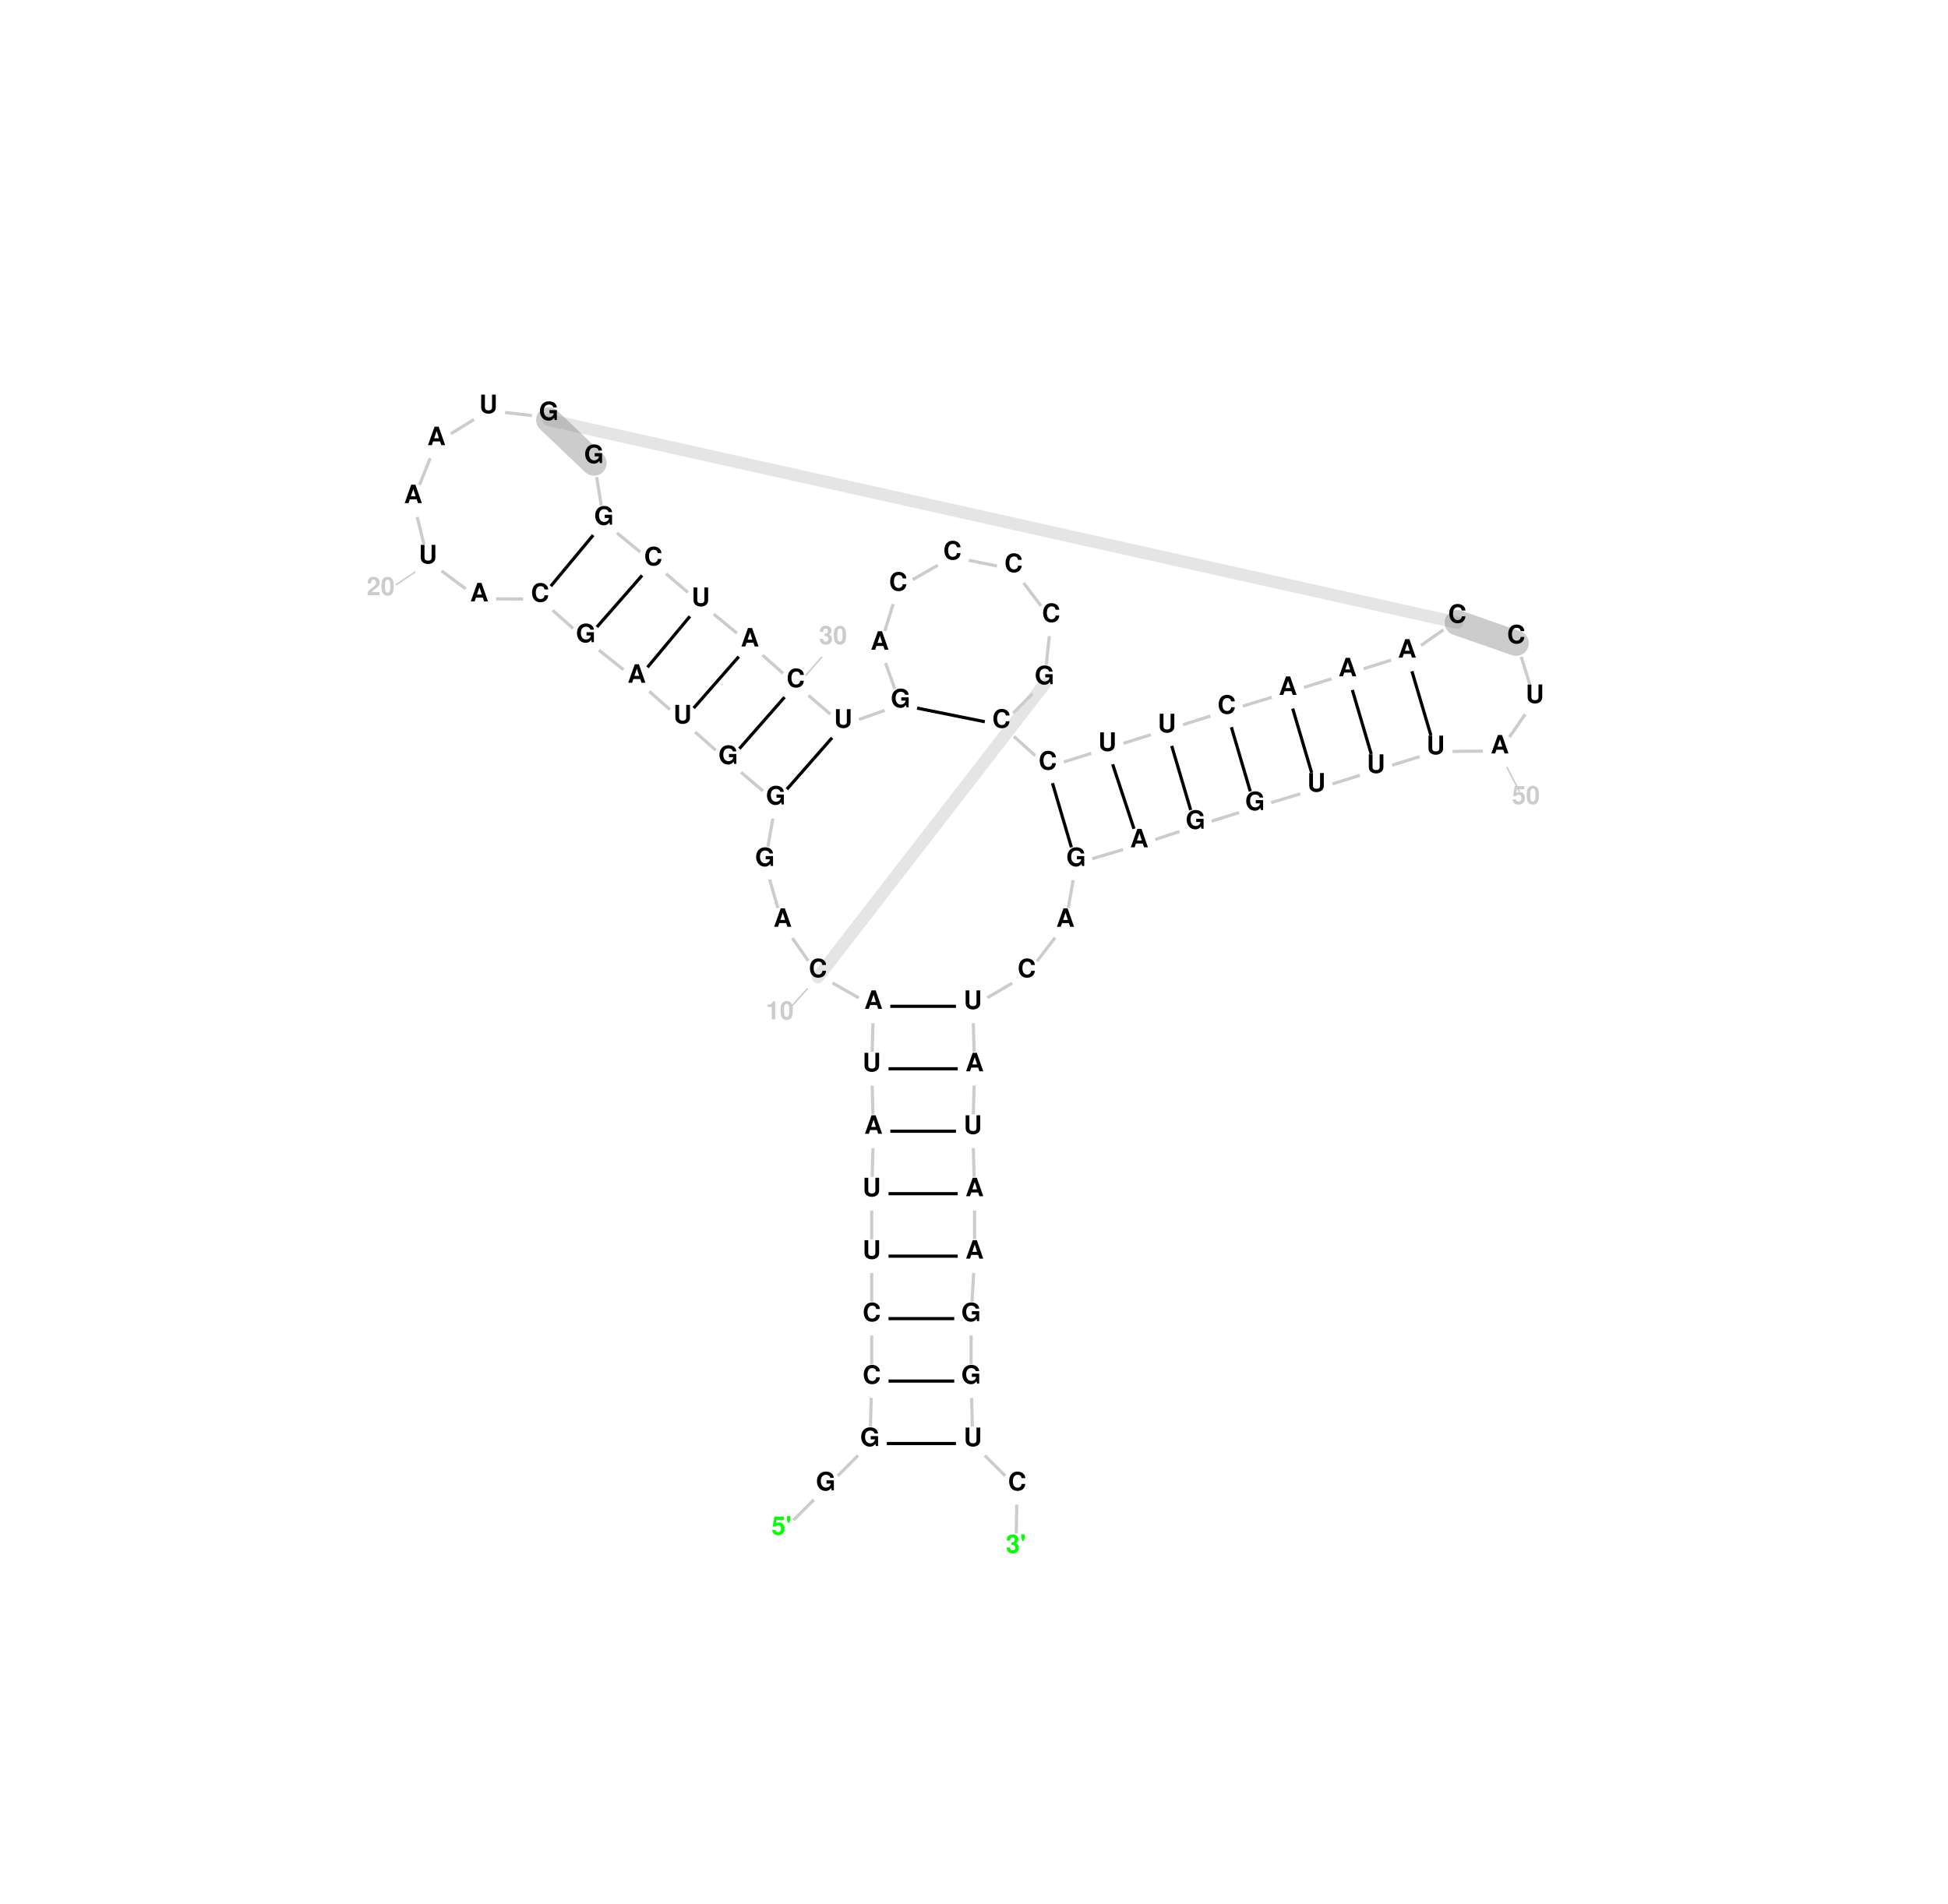
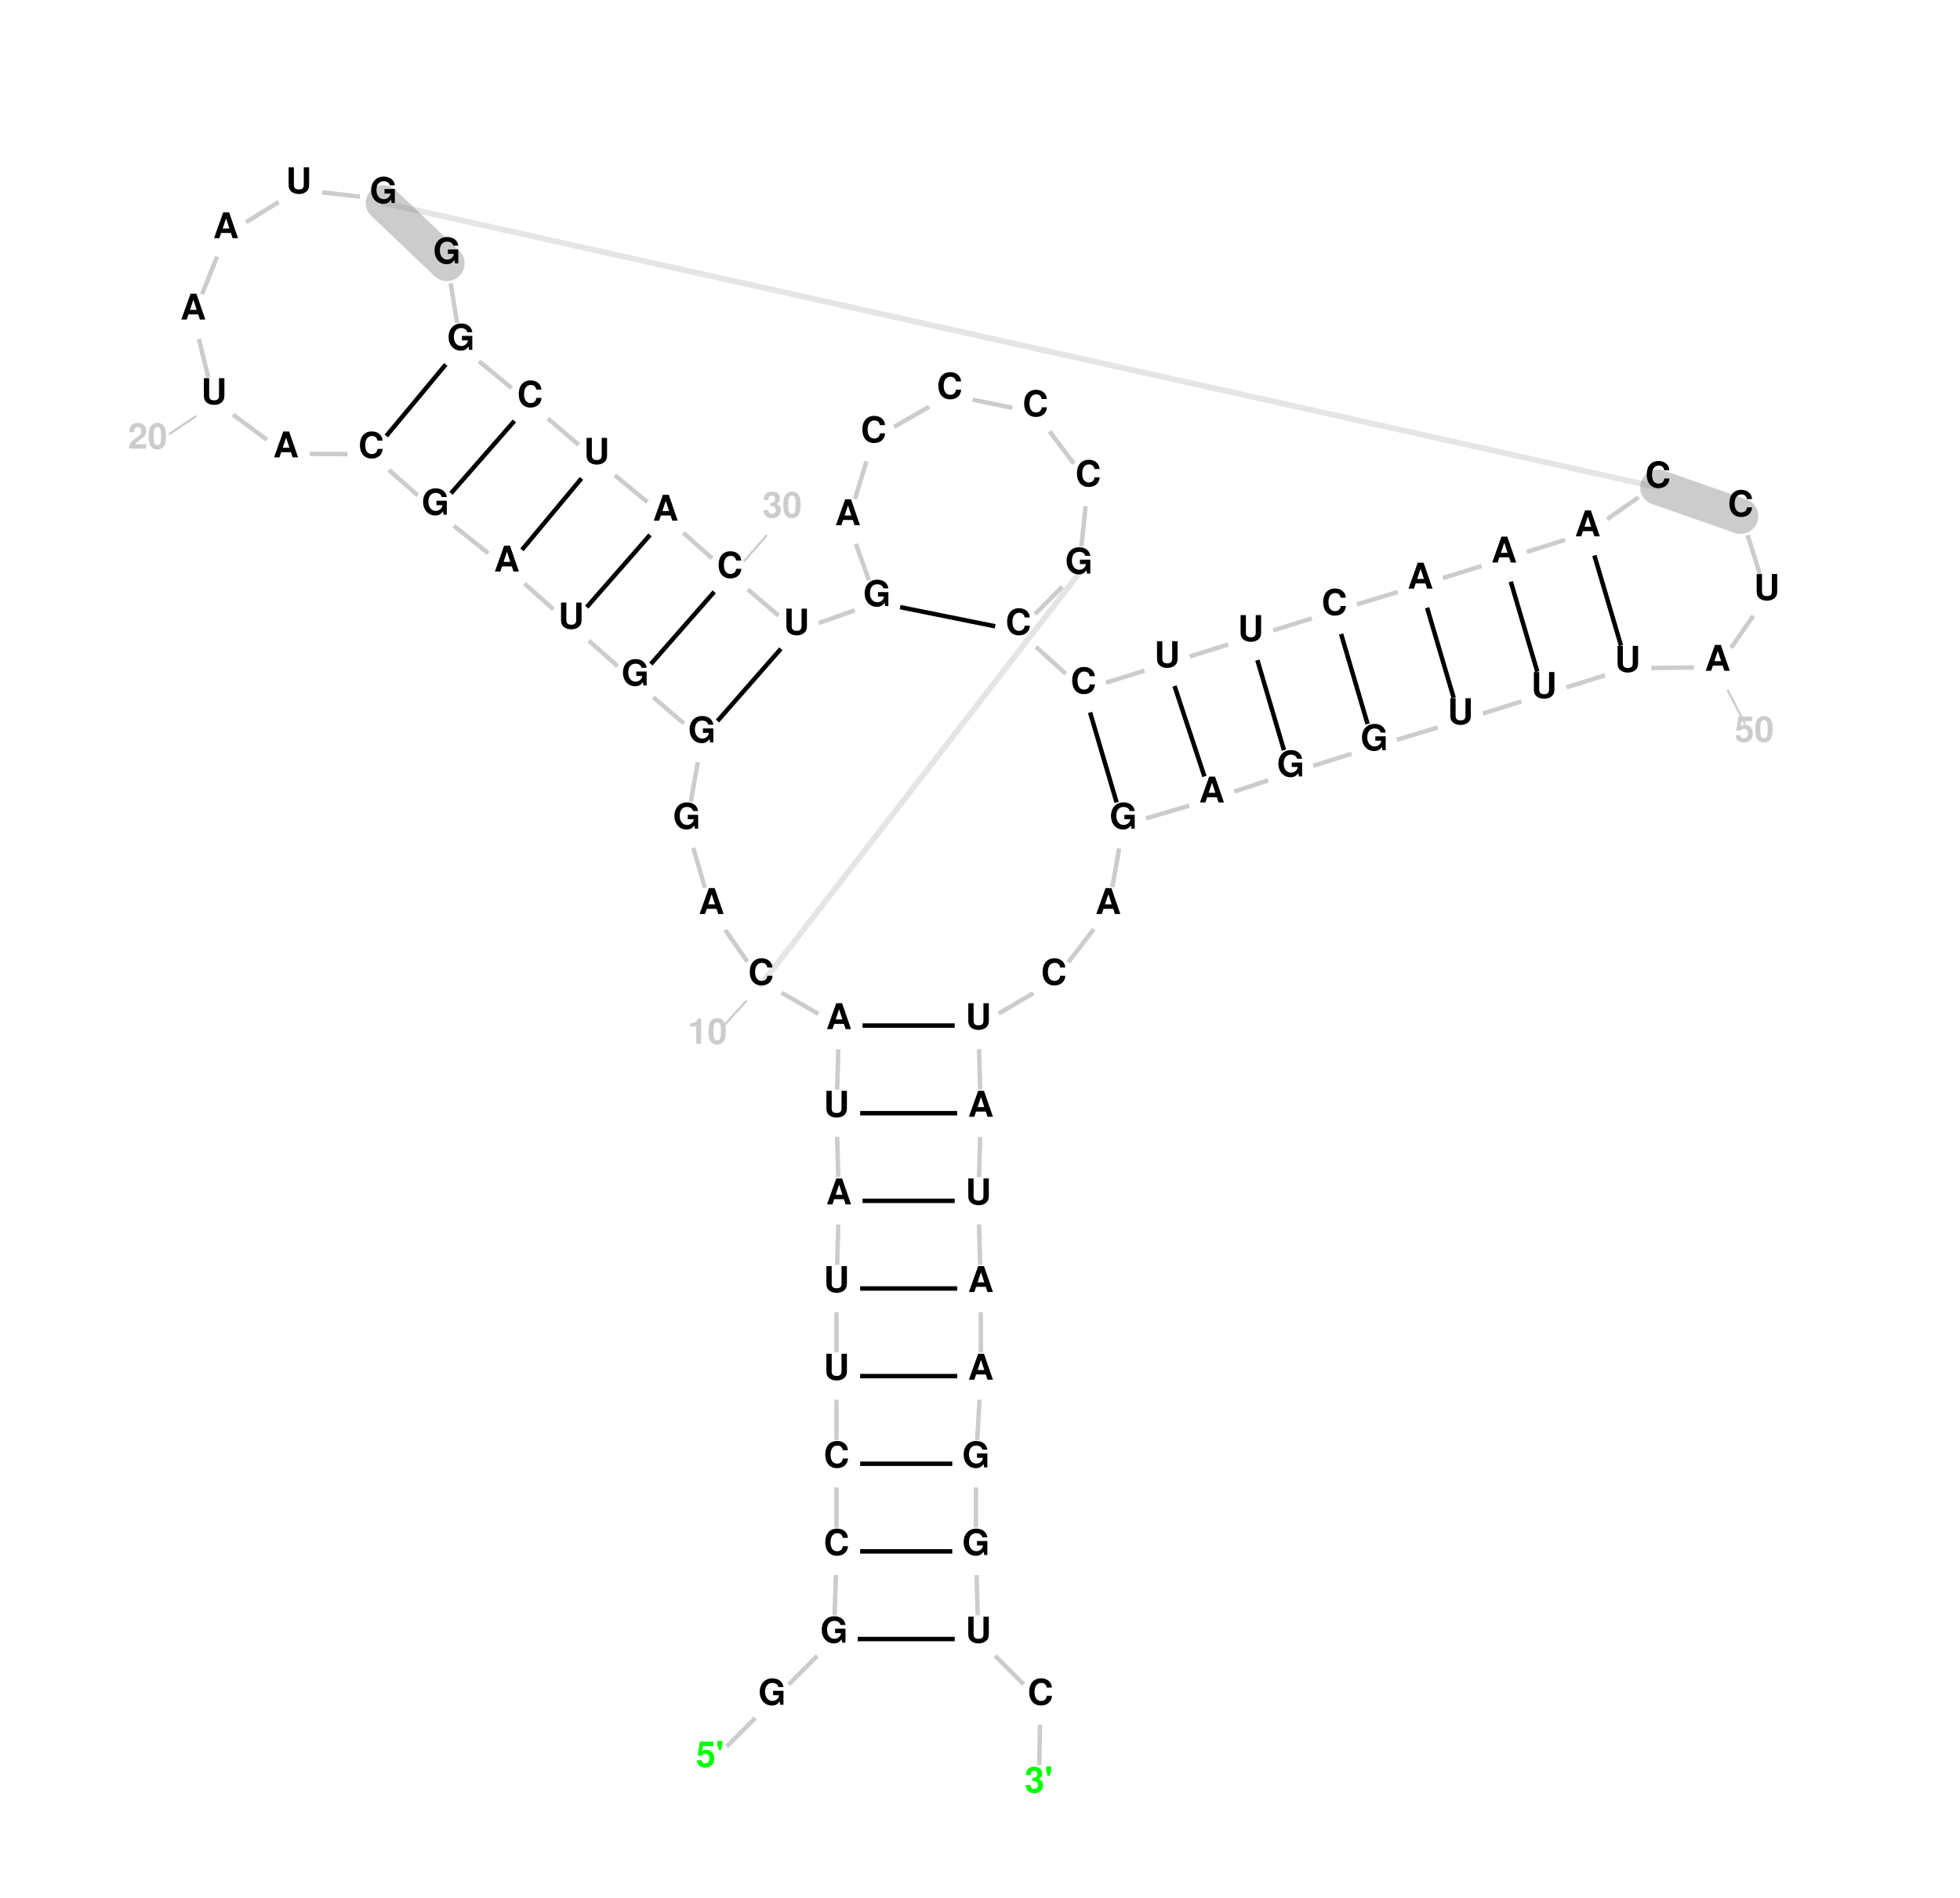
- <svg xmlns="http://www.w3.org/2000/svg" width="235.74" height="230.389">
+ <svg xmlns="http://www.w3.org/2000/svg" width="507.22" height="491.167">
  <g>
    <style type="text/css">


circle.red {stroke: rgb(255, 0, 255); fill: none; }
circle.green {stroke: rgb(0, 255, 0); fill: none; }
circle.blue {stroke: rgb(0, 0, 255); fill: none; }
circle.black {stroke: rgb(0, 0, 0); fill: none; }
circle.gray {stroke: rgb(204, 204, 204); fill: none; }
circle.brown {stroke: rgb(211.65, 104.55, 30.6); fill: none; }
- line.red {stroke: rgb(255, 0, 255); stroke-width: 0.383; }
- line.green {stroke: rgb(0, 255, 0); stroke-width: 0.383; }
- line.blue {stroke: rgb(0, 0, 255); stroke-width: 0.383; }
- line.black {stroke: rgb(0, 0, 0); stroke-width: 0.383; }
- line.gray {stroke: rgb(204, 204, 204); stroke-width: 0.383; }
- line.brown {stroke: rgb(211.65, 104.55, 30.6); stroke-width: 0.383; }
+ line.red {stroke: rgb(255, 0, 255); stroke-width: 1.148; }
+ line.green {stroke: rgb(0, 255, 0); stroke-width: 1.148; }
+ line.blue {stroke: rgb(0, 0, 255); stroke-width: 1.148; }
+ line.black {stroke: rgb(0, 0, 0); stroke-width: 1.148; }
+ line.gray {stroke: rgb(204, 204, 204); stroke-width: 1.148; }
+ line.brown {stroke: rgb(211.65, 104.55, 30.6); stroke-width: 1.148; }
line {stroke: rgb(0, 0, 0); }
- text.red {fill: rgb(255, 0, 255); font-size: 3.062px; font-weight: bold; font-family: Helvetica; }
- text.green {fill: rgb(0, 255, 0); font-size: 3.062px; font-weight: bold; font-family: Helvetica; }
- text.blue {fill: rgb(0, 0, 255); font-size: 3.062px; font-weight: bold; font-family: Helvetica; }
- text.black {fill: rgb(0, 0, 0); font-size: 3.062px; font-weight: bold; font-family: Helvetica; }
- text.gray {fill: rgb(204, 204, 204); font-size: 3.062px; font-weight: bold; font-family: Helvetica; }
- text.brown {fill: rgb(211.65, 104.55, 30.6); font-size: 3.062px; font-weight: bold; font-family: Helvetica; }
- text {fill: rgb(0, 0, 0); font-size: 3.062px; font-weight: bold; font-family: Helvetica; text-anchor: middle; alignment-baseline: middle; }
+ text.red {fill: rgb(255, 0, 255); font-size: 9.186px; font-weight: bold; font-family: Helvetica; }
+ text.green {fill: rgb(0, 255, 0); font-size: 9.186px; font-weight: bold; font-family: Helvetica; }
+ text.blue {fill: rgb(0, 0, 255); font-size: 9.186px; font-weight: bold; font-family: Helvetica; }
+ text.black {fill: rgb(0, 0, 0); font-size: 9.186px; font-weight: bold; font-family: Helvetica; }
+ text.gray {fill: rgb(204, 204, 204); font-size: 9.186px; font-weight: bold; font-family: Helvetica; }
+ text.brown {fill: rgb(211.65, 104.55, 30.6); font-size: 9.186px; font-weight: bold; font-family: Helvetica; }
+ text {fill: rgb(0, 0, 0); font-size: 9.186px; font-weight: bold; font-family: Helvetica; text-anchor: middle; alignment-baseline: middle; }

.pseudoknot_connection{stroke-linecap: round; stroke-opacity: 0.2; stroke-width: 1.5; }
- .pseudoknot_segment1{stroke-linecap: round; stroke-opacity: 0.4; stroke-width: 3.062; }
- .pseudoknot_segment2{stroke-linecap: round; stroke-opacity: 0.4; stroke-width: 3.062; }
- line.numbering-line{stroke: rgb(204, 204, 204); stroke-width: 0.191; }
+ .pseudoknot_segment1{stroke-linecap: round; stroke-opacity: 0.4; stroke-width: 9.186; }
+ .pseudoknot_segment2{stroke-linecap: round; stroke-opacity: 0.4; stroke-width: 9.186; }
+ line.numbering-line{stroke: rgb(204, 204, 204); stroke-width: 0.574; }
line.predicted{stroke: rgb(0, 0, 0); stroke-dasharray: 2; }
polyline{fill: none; stroke-linejoin: round; }
template{visibility: hidden; }
text.numbering-label{fill: rgb(204, 204, 204); }

</style>
  </g>
  <g>
-     <circle cx="98.98" cy="118.27" r="0" fill="gray" class="pseudoknot_segment1" />
-   </g>
-   <g>
-     <circle cx="126.4" cy="82.81" r="0" fill="gray" class="pseudoknot_segment2" />
-   </g>
-   <g>
-     <polyline points="98.98 118.27, 126.4 82.81" class="gray pseudoknot_connection" stroke="gray" title="Pseudoknot 10:10--38:38(C--G)" id="pn-10-10-38-38" />
-   </g>
-   <g>
-     <polyline points="66.41 50.84, 71.88 56.05" class="gray pseudoknot_segment1" stroke="gray" title="Pseudoknot 24:25--47:48(GG--CC)" id="pn-24-25-47-48" />
-   </g>
-   <g>
-     <polyline points="176.35 75.37, 183.48 77.86" class="gray pseudoknot_segment2" stroke="gray" title="Pseudoknot 24:25--47:48(GG--CC)" id="pn-24-25-47-48" />
-   </g>
-   <g>
-     <polyline points="66.41 50.84, 176.35 75.37" class="gray pseudoknot_connection" stroke="gray" title="Pseudoknot 24:25--47:48(GG--CC)" id="pn-24-25-47-48" />
-   </g>
-   <g>
-     <text x="94.582" y="185.748" class="green">5'</text>
-   </g>
-   <g>
-     <text x="99.931" y="180.389" class="black">G</text>
-   </g>
-   <g>
-     <text x="105.28" y="175.03" class="black">G</text>
-   </g>
-   <g>
-     <line x1="107.321" y1="174.724" x2="115.689" y2="174.724" class="black" />
-   </g>
-   <g>
-     <text x="105.49" y="167.47" class="black">C</text>
-   </g>
-   <g>
-     <line x1="107.531" y1="167.164" x2="115.479" y2="167.164" class="black" />
-   </g>
-   <g>
-     <text x="105.49" y="159.91" class="black">C</text>
-   </g>
-   <g>
-     <line x1="107.531" y1="159.604" x2="115.479" y2="159.604" class="black" />
-   </g>
-   <g>
-     <text x="105.49" y="152.35" class="black">U</text>
-   </g>
-   <g>
-     <line x1="107.531" y1="152.044" x2="115.899" y2="152.044" class="black" />
-   </g>
-   <g>
-     <text x="105.49" y="144.79" class="black">U</text>
-   </g>
-   <g>
-     <line x1="107.531" y1="144.484" x2="115.899" y2="144.484" class="black" />
-   </g>
-   <g>
-     <text x="105.7" y="137.23" class="black">A</text>
-   </g>
-   <g>
-     <line x1="107.741" y1="136.924" x2="115.689" y2="136.924" class="black" />
-   </g>
-   <g>
-     <text x="105.49" y="129.67" class="black">U</text>
-   </g>
-   <g>
-     <line x1="107.531" y1="129.364" x2="115.899" y2="129.364" class="black" />
-   </g>
-   <g>
-     <text x="105.7" y="122.11" class="black">A</text>
-   </g>
-   <g>
-     <line x1="107.741" y1="121.804" x2="115.689" y2="121.804" class="black" />
-   </g>
-   <g>
-     <text x="98.98" y="118.27" class="black">C</text>
-   </g>
-   <g>
-     <text x="94.361" y="123.382" class="numbering-label sequential">10</text>
-   </g>
-   <g>
-     <line x1="97.748" y1="119.633" x2="95.745" y2="121.851" class="numbering-line sequential" />
-   </g>
-   <g>
-     <text x="94.71" y="112.18" class="black">A</text>
-   </g>
-   <g>
-     <text x="92.57" y="104.82" class="black">G</text>
-   </g>
-   <g>
-     <text x="93.88" y="97.37" class="black">G</text>
-   </g>
-   <g>
-     <line x1="95.226" y1="95.529" x2="100.694" y2="89.298" class="black" />
-   </g>
-   <g>
-     <text x="88.13" y="92.46" class="black">G</text>
-   </g>
-   <g>
-     <line x1="89.476" y1="90.62" x2="94.944" y2="84.388" class="black" />
-   </g>
-   <g>
-     <text x="82.6" y="87.55" class="black">U</text>
-   </g>
-   <g>
-     <line x1="83.945" y1="85.709" x2="89.405" y2="79.479" class="black" />
-   </g>
-   <g>
-     <text x="77.05" y="82.64" class="black">A</text>
-   </g>
-   <g>
-     <line x1="78.357" y1="80.766" x2="83.493" y2="74.602" class="black" />
-   </g>
-   <g>
-     <text x="70.89" y="77.73" class="black">G</text>
-   </g>
-   <g>
-     <line x1="72.236" y1="75.889" x2="77.704" y2="69.649" class="black" />
-   </g>
-   <g>
-     <text x="65.35" y="72.82" class="black">C</text>
-   </g>
-   <g>
-     <line x1="66.655" y1="70.944" x2="71.785" y2="64.773" class="black" />
-   </g>
-   <g>
-     <text x="58" y="72.79" class="black">A</text>
-   </g>
-   <g>
-     <text x="51.79" y="68.19" class="black">U</text>
-   </g>
-   <g>
-     <text x="46.074" y="72.036" class="numbering-label sequential">20</text>
-   </g>
-   <g>
-     <line x1="50.266" y1="69.216" x2="47.911" y2="70.8" class="numbering-line sequential" />
-   </g>
-   <g>
-     <text x="50" y="60.9" class="black">A</text>
-   </g>
-   <g>
-     <text x="52.82" y="53.88" class="black">A</text>
-   </g>
-   <g>
-     <text x="59.1" y="50" class="black">U</text>
-   </g>
-   <g>
-     <text x="66.41" y="50.84" class="black">G</text>
-   </g>
-   <g>
-     <text x="71.88" y="56.05" class="black">G</text>
-   </g>
-   <g>
-     <text x="73.09" y="63.51" class="black">G</text>
-   </g>
-   <g>
-     <text x="79.05" y="68.42" class="black">C</text>
-   </g>
-   <g>
-     <text x="84.8" y="73.34" class="black">U</text>
-   </g>
-   <g>
-     <text x="90.75" y="78.25" class="black">A</text>
-   </g>
-   <g>
-     <text x="96.29" y="83.16" class="black">C</text>
-   </g>
-   <g>
-     <text x="100.811" y="77.962" class="numbering-label sequential">30</text>
-   </g>
-   <g>
-     <line x1="97.496" y1="81.774" x2="99.48" y2="79.493" class="numbering-line sequential" />
-   </g>
-   <g>
-     <text x="102.04" y="88.07" class="black">U</text>
-   </g>
-   <g>
-     <text x="108.98" y="85.61" class="black">G</text>
-   </g>
-   <g>
-     <line x1="110.981" y1="85.707" x2="119.179" y2="87.36" class="black" />
-   </g>
-   <g>
-     <text x="106.47" y="78.64" class="black">A</text>
-   </g>
-   <g>
-     <text x="108.69" y="71.48" class="black">C</text>
-   </g>
-   <g>
-     <text x="115.25" y="67.71" class="black">C</text>
-   </g>
-   <g>
-     <text x="122.65" y="69.23" class="black">C</text>
-   </g>
-   <g>
-     <text x="127.2" y="75.27" class="black">C</text>
-   </g>
-   <g>
-     <text x="126.4" y="82.81" class="black">G</text>
-   </g>
-   <g>
-     <text x="121.18" y="88.07" class="black">C</text>
-   </g>
-   <g>
-     <text x="126.79" y="93.14" class="black">C</text>
-   </g>
-   <g>
-     <line x1="127.367" y1="94.792" x2="129.653" y2="102.556" class="black" />
-   </g>
-   <g>
-     <text x="134.01" y="90.88" class="black">U</text>
-   </g>
-   <g>
-     <line x1="134.651" y1="92.512" x2="137.229" y2="100.316" class="black" />
-   </g>
-   <g>
-     <text x="141.22" y="88.63" class="black">U</text>
-   </g>
-   <g>
-     <line x1="141.798" y1="90.281" x2="144.092" y2="98.046" class="black" />
-   </g>
-   <g>
-     <text x="148.44" y="86.37" class="black">C</text>
-   </g>
-   <g>
-     <line x1="149.017" y1="88.022" x2="151.303" y2="95.786" class="black" />
-   </g>
-   <g>
-     <text x="155.86" y="84.11" class="black">A</text>
-   </g>
-   <g>
-     <line x1="156.438" y1="85.762" x2="158.732" y2="93.536" class="black" />
-   </g>
-   <g>
-     <text x="163.08" y="81.86" class="black">A</text>
-   </g>
-   <g>
-     <line x1="163.657" y1="83.512" x2="165.943" y2="91.276" class="black" />
-   </g>
-   <g>
-     <text x="170.29" y="79.6" class="black">A</text>
-   </g>
-   <g>
-     <line x1="170.868" y1="81.251" x2="173.162" y2="89.016" class="black" />
-   </g>
-   <g>
-     <text x="176.35" y="75.37" class="black">C</text>
-   </g>
-   <g>
-     <text x="183.48" y="77.86" class="black">C</text>
-   </g>
-   <g>
-     <text x="185.74" y="85.08" class="black">U</text>
-   </g>
-   <g>
-     <text x="181.5" y="91.2" class="black">A</text>
-   </g>
-   <g>
-     <text x="184.662" y="97.321" class="numbering-label sequential">50</text>
-   </g>
-   <g>
-     <line x1="182.343" y1="92.832" x2="183.871" y2="95.79" class="numbering-line sequential" />
-   </g>
-   <g>
-     <text x="173.74" y="91.28" class="black">U</text>
-   </g>
-   <g>
-     <text x="166.52" y="93.54" class="black">U</text>
-   </g>
-   <g>
-     <text x="159.31" y="95.8" class="black">U</text>
-   </g>
-   <g>
-     <text x="151.88" y="98.05" class="black">G</text>
-   </g>
-   <g>
-     <text x="144.67" y="100.31" class="black">G</text>
-   </g>
-   <g>
-     <text x="137.87" y="102.56" class="black">A</text>
-   </g>
-   <g>
-     <text x="130.23" y="104.82" class="black">G</text>
-   </g>
-   <g>
-     <text x="128.93" y="112.18" class="black">A</text>
-   </g>
-   <g>
-     <text x="124.24" y="118.27" class="black">C</text>
-   </g>
-   <g>
-     <text x="117.73" y="122.11" class="black">U</text>
-   </g>
-   <g>
-     <text x="117.94" y="129.67" class="black">A</text>
-   </g>
-   <g>
-     <text x="117.73" y="137.23" class="black">U</text>
-   </g>
-   <g>
-     <text x="117.94" y="144.79" class="black">A</text>
-   </g>
-   <g>
-     <text x="117.94" y="152.35" class="black">A</text>
-   </g>
-   <g>
-     <text x="117.52" y="159.91" class="black">G</text>
-   </g>
-   <g>
-     <text x="117.52" y="167.47" class="black">G</text>
-   </g>
-   <g>
-     <text x="117.73" y="175.03" class="black">U</text>
-   </g>
-   <g>
-     <text x="123.084" y="180.384" class="black">C</text>
-   </g>
-   <g>
-     <text x="122.943" y="187.954" class="green">3'</text>
-   </g>
-   <g>
-     <line x1="96.024" y1="183.997" x2="98.489" y2="181.528" class="gray" />
-   </g>
-   <g>
-     <line x1="101.373" y1="178.638" x2="103.838" y2="176.169" class="gray" />
-   </g>
-   <g>
-     <line x1="105.337" y1="172.683" x2="105.433" y2="169.204" class="gray" />
-   </g>
-   <g>
-     <line x1="105.49" y1="165.123" x2="105.49" y2="161.645" class="gray" />
-   </g>
-   <g>
-     <line x1="105.49" y1="157.563" x2="105.49" y2="154.085" class="gray" />
-   </g>
-   <g>
-     <line x1="105.49" y1="150.003" x2="105.49" y2="146.525" class="gray" />
-   </g>
-   <g>
-     <line x1="105.547" y1="142.443" x2="105.643" y2="138.964" class="gray" />
-   </g>
-   <g>
-     <line x1="105.643" y1="134.883" x2="105.547" y2="131.404" class="gray" />
-   </g>
-   <g>
-     <line x1="105.547" y1="127.323" x2="105.643" y2="123.844" class="gray" />
-   </g>
-   <g>
-     <line x1="103.928" y1="120.791" x2="100.752" y2="118.977" class="gray" />
-   </g>
-   <g>
-     <line x1="97.808" y1="116.292" x2="95.882" y2="113.545" class="gray" />
-   </g>
-   <g>
-     <line x1="94.14" y1="109.914" x2="93.14" y2="106.474" class="gray" />
-   </g>
-   <g>
-     <line x1="92.924" y1="102.503" x2="93.526" y2="99.074" class="gray" />
-   </g>
-   <g>
-     <line x1="92.328" y1="95.738" x2="89.682" y2="93.479" class="gray" />
-   </g>
-   <g>
-     <line x1="86.604" y1="90.799" x2="84.126" y2="88.599" class="gray" />
-   </g>
-   <g>
-     <line x1="81.071" y1="85.891" x2="78.579" y2="83.686" class="gray" />
-   </g>
-   <g>
-     <line x1="75.454" y1="81.061" x2="72.486" y2="78.696" class="gray" />
-   </g>
-   <g>
-     <line x1="69.362" y1="76.07" x2="66.878" y2="73.868" class="gray" />
-   </g>
-   <g>
-     <line x1="63.309" y1="72.505" x2="60.041" y2="72.492" class="gray" />
-   </g>
-   <g>
-     <line x1="56.36" y1="71.269" x2="53.43" y2="69.099" class="gray" />
-   </g>
-   <g>
-     <line x1="51.303" y1="65.901" x2="50.487" y2="62.576" class="gray" />
-   </g>
-   <g>
-     <line x1="50.761" y1="58.7" x2="52.059" y2="55.468" class="gray" />
-   </g>
-   <g>
-     <line x1="54.556" y1="52.501" x2="57.364" y2="50.767" class="gray" />
-   </g>
-   <g>
-     <line x1="61.128" y1="49.927" x2="64.382" y2="50.301" class="gray" />
-   </g>
-   <g>
-     <line x1="67.888" y1="51.942" x2="70.402" y2="54.336" class="gray" />
-   </g>
-   <g>
-     <line x1="72.207" y1="57.759" x2="72.763" y2="61.189" class="gray" />
-   </g>
-   <g>
-     <line x1="74.665" y1="64.502" x2="77.475" y2="66.816" class="gray" />
-   </g>
-   <g>
-     <line x1="80.601" y1="69.441" x2="83.249" y2="71.707" class="gray" />
-   </g>
-   <g>
-     <line x1="86.374" y1="74.333" x2="89.176" y2="76.645" class="gray" />
-   </g>
-   <g>
-     <line x1="92.278" y1="79.298" x2="94.762" y2="81.5" class="gray" />
-   </g>
-   <g>
-     <line x1="97.842" y1="84.179" x2="100.488" y2="86.438" class="gray" />
-   </g>
-   <g>
-     <line x1="103.964" y1="87.082" x2="107.056" y2="85.986" class="gray" />
-   </g>
-   <g>
-     <line x1="108.288" y1="83.383" x2="107.162" y2="80.254" class="gray" />
-   </g>
-   <g>
-     <line x1="107.075" y1="76.384" x2="108.085" y2="73.124" class="gray" />
-   </g>
-   <g>
-     <line x1="110.46" y1="70.157" x2="113.48" y2="68.421" class="gray" />
-   </g>
-   <g>
-     <line x1="117.25" y1="67.814" x2="120.65" y2="68.513" class="gray" />
-   </g>
-   <g>
-     <line x1="123.878" y1="70.554" x2="125.972" y2="73.333" class="gray" />
-   </g>
-   <g>
-     <line x1="126.985" y1="76.994" x2="126.615" y2="80.474" class="gray" />
-   </g>
-   <g>
-     <line x1="124.962" y1="83.953" x2="122.618" y2="86.315" class="gray" />
-   </g>
-   <g>
-     <line x1="122.694" y1="89.132" x2="125.276" y2="91.465" class="gray" />
-   </g>
-   <g>
-     <line x1="128.738" y1="92.224" x2="132.062" y2="91.184" class="gray" />
-   </g>
-   <g>
-     <line x1="135.959" y1="89.966" x2="139.271" y2="88.932" class="gray" />
-   </g>
-   <g>
-     <line x1="143.168" y1="87.714" x2="146.492" y2="86.674" class="gray" />
-   </g>
-   <g>
-     <line x1="150.393" y1="85.469" x2="153.907" y2="84.399" class="gray" />
-   </g>
-   <g>
-     <line x1="157.809" y1="83.197" x2="161.131" y2="82.161" class="gray" />
-   </g>
-   <g>
-     <line x1="165.028" y1="80.943" x2="168.342" y2="79.904" class="gray" />
-   </g>
-   <g>
-     <line x1="171.964" y1="78.126" x2="174.676" y2="76.232" class="gray" />
-   </g>
-   <g>
-     <line x1="178.277" y1="75.737" x2="181.553" y2="76.881" class="gray" />
-   </g>
-   <g>
-     <line x1="184.09" y1="79.502" x2="185.13" y2="82.826" class="gray" />
-   </g>
-   <g>
-     <line x1="184.578" y1="86.452" x2="182.662" y2="89.216" class="gray" />
-   </g>
-   <g>
-     <line x1="179.459" y1="90.915" x2="175.781" y2="90.953" class="gray" />
-   </g>
-   <g>
-     <line x1="171.792" y1="91.584" x2="168.468" y2="92.624" class="gray" />
-   </g>
-   <g>
-     <line x1="164.572" y1="93.844" x2="161.258" y2="94.883" class="gray" />
-   </g>
-   <g>
-     <line x1="157.356" y1="96.085" x2="153.834" y2="97.152" class="gray" />
-   </g>
-   <g>
-     <line x1="149.932" y1="98.354" x2="146.618" y2="99.393" class="gray" />
-   </g>
-   <g>
-     <line x1="142.732" y1="100.645" x2="139.808" y2="101.613" class="gray" />
-   </g>
-   <g>
-     <line x1="135.913" y1="102.833" x2="132.187" y2="103.935" class="gray" />
-   </g>
-   <g>
-     <line x1="129.875" y1="106.524" x2="129.285" y2="109.864" class="gray" />
-   </g>
-   <g>
-     <line x1="127.685" y1="113.491" x2="125.485" y2="116.347" class="gray" />
-   </g>
-   <g>
-     <line x1="122.482" y1="119.001" x2="119.488" y2="120.767" class="gray" />
-   </g>
-   <g>
-     <line x1="117.787" y1="123.844" x2="117.883" y2="127.323" class="gray" />
-   </g>
-   <g>
-     <line x1="117.883" y1="131.404" x2="117.787" y2="134.883" class="gray" />
-   </g>
-   <g>
-     <line x1="117.787" y1="138.964" x2="117.883" y2="142.443" class="gray" />
-   </g>
-   <g>
-     <line x1="117.94" y1="146.525" x2="117.94" y2="150.003" class="gray" />
-   </g>
-   <g>
-     <line x1="117.827" y1="154.082" x2="117.633" y2="157.566" class="gray" />
-   </g>
-   <g>
-     <line x1="117.52" y1="161.645" x2="117.52" y2="165.123" class="gray" />
-   </g>
-   <g>
-     <line x1="117.577" y1="169.204" x2="117.673" y2="172.683" class="gray" />
-   </g>
-   <g>
-     <line x1="119.173" y1="176.167" x2="121.641" y2="178.634" class="gray" />
-   </g>
-   <g>
-     <line x1="123.046" y1="182.119" x2="122.981" y2="185.607" class="gray" />
+     <circle cx="196.94" cy="254.81" r="0" fill="gray" class="pseudoknot_segment1" />
+   </g>
+   <g>
+     <circle cx="279.2" cy="148.43" r="0" fill="gray" class="pseudoknot_segment2" />
+   </g>
+   <g>
+     <polyline points="196.94 254.81, 279.2 148.43" class="gray pseudoknot_connection" stroke="gray" title="Pseudoknot 10:10--38:38(C--G)" id="pn-10-10-38-38" />
+   </g>
+   <g>
+     <polyline points="99.23 52.52, 115.64 68.15" class="gray pseudoknot_segment1" stroke="gray" title="Pseudoknot 24:25--47:48(GG--CC)" id="pn-24-25-47-48" />
+   </g>
+   <g>
+     <polyline points="429.05 126.11, 450.44 133.58" class="gray pseudoknot_segment2" stroke="gray" title="Pseudoknot 24:25--47:48(GG--CC)" id="pn-24-25-47-48" />
+   </g>
+   <g>
+     <polyline points="99.23 52.52, 429.05 126.11" class="gray pseudoknot_connection" stroke="gray" title="Pseudoknot 24:25--47:48(GG--CC)" id="pn-24-25-47-48" />
+   </g>
+   <g>
+     <text x="183.746" y="457.244" class="green">5'</text>
+   </g>
+   <g>
+     <text x="199.793" y="441.167" class="black">G</text>
+   </g>
+   <g>
+     <text x="215.84" y="425.09" class="black">G</text>
+   </g>
+   <g>
+     <line x1="221.964" y1="424.171" x2="247.066" y2="424.171" class="black" />
+   </g>
+   <g>
+     <text x="216.47" y="402.41" class="black">C</text>
+   </g>
+   <g>
+     <line x1="222.594" y1="401.491" x2="246.436" y2="401.491" class="black" />
+   </g>
+   <g>
+     <text x="216.47" y="379.73" class="black">C</text>
+   </g>
+   <g>
+     <line x1="222.594" y1="378.811" x2="246.436" y2="378.811" class="black" />
+   </g>
+   <g>
+     <text x="216.47" y="357.05" class="black">U</text>
+   </g>
+   <g>
+     <line x1="222.594" y1="356.131" x2="247.696" y2="356.131" class="black" />
+   </g>
+   <g>
+     <text x="216.47" y="334.37" class="black">U</text>
+   </g>
+   <g>
+     <line x1="222.594" y1="333.451" x2="247.696" y2="333.451" class="black" />
+   </g>
+   <g>
+     <text x="217.1" y="311.69" class="black">A</text>
+   </g>
+   <g>
+     <line x1="223.224" y1="310.771" x2="247.066" y2="310.771" class="black" />
+   </g>
+   <g>
+     <text x="216.47" y="289.01" class="black">U</text>
+   </g>
+   <g>
+     <line x1="222.594" y1="288.091" x2="247.696" y2="288.091" class="black" />
+   </g>
+   <g>
+     <text x="217.1" y="266.33" class="black">A</text>
+   </g>
+   <g>
+     <line x1="223.224" y1="265.411" x2="247.066" y2="265.411" class="black" />
+   </g>
+   <g>
+     <text x="196.94" y="254.81" class="black">C</text>
+   </g>
+   <g>
+     <text x="183.084" y="270.145" class="numbering-label sequential">10</text>
+   </g>
+   <g>
+     <line x1="193.245" y1="258.899" x2="187.234" y2="265.552" class="numbering-line sequential" />
+   </g>
+   <g>
+     <text x="184.13" y="236.54" class="black">A</text>
+   </g>
+   <g>
+     <text x="177.71" y="214.46" class="black">G</text>
+   </g>
+   <g>
+     <text x="181.64" y="192.11" class="black">G</text>
+   </g>
+   <g>
+     <line x1="185.679" y1="186.588" x2="202.081" y2="167.895" class="black" />
+   </g>
+   <g>
+     <text x="164.39" y="177.38" class="black">G</text>
+   </g>
+   <g>
+     <line x1="168.429" y1="171.858" x2="184.831" y2="153.165" class="black" />
+   </g>
+   <g>
+     <text x="147.8" y="162.65" class="black">U</text>
+   </g>
+   <g>
+     <line x1="151.836" y1="157.126" x2="168.214" y2="138.437" class="black" />
+   </g>
+   <g>
+     <text x="131.15" y="147.92" class="black">A</text>
+   </g>
+   <g>
+     <line x1="135.07" y1="142.297" x2="150.48" y2="123.806" class="black" />
+   </g>
+   <g>
+     <text x="112.67" y="133.19" class="black">G</text>
+   </g>
+   <g>
+     <line x1="116.706" y1="127.666" x2="133.114" y2="108.947" class="black" />
+   </g>
+   <g>
+     <text x="96.05" y="118.46" class="black">C</text>
+   </g>
+   <g>
+     <line x1="99.965" y1="112.832" x2="115.355" y2="94.32" class="black" />
+   </g>
+   <g>
+     <text x="74" y="118.37" class="black">A</text>
+   </g>
+   <g>
+     <text x="55.37" y="104.57" class="black">U</text>
+   </g>
+   <g>
+     <text x="38.222" y="116.107" class="numbering-label sequential">20</text>
+   </g>
+   <g>
+     <line x1="50.797" y1="107.647" x2="43.734" y2="112.399" class="numbering-line sequential" />
+   </g>
+   <g>
+     <text x="50" y="82.7" class="black">A</text>
+   </g>
+   <g>
+     <text x="58.46" y="61.64" class="black">A</text>
+   </g>
+   <g>
+     <text x="77.3" y="50" class="black">U</text>
+   </g>
+   <g>
+     <text x="99.23" y="52.52" class="black">G</text>
+   </g>
+   <g>
+     <text x="115.64" y="68.15" class="black">G</text>
+   </g>
+   <g>
+     <text x="119.27" y="90.53" class="black">G</text>
+   </g>
+   <g>
+     <text x="137.15" y="105.26" class="black">C</text>
+   </g>
+   <g>
+     <text x="154.4" y="120.02" class="black">U</text>
+   </g>
+   <g>
+     <text x="172.25" y="134.75" class="black">A</text>
+   </g>
+   <g>
+     <text x="188.87" y="149.48" class="black">C</text>
+   </g>
+   <g>
+     <text x="202.434" y="133.886" class="numbering-label sequential">30</text>
+   </g>
+   <g>
+     <line x1="192.487" y1="145.322" x2="198.439" y2="138.479" class="numbering-line sequential" />
+   </g>
+   <g>
+     <text x="206.12" y="164.21" class="black">U</text>
+   </g>
+   <g>
+     <text x="226.94" y="156.83" class="black">G</text>
+   </g>
+   <g>
+     <line x1="232.943" y1="157.122" x2="257.537" y2="162.081" class="black" />
+   </g>
+   <g>
+     <text x="219.41" y="135.92" class="black">A</text>
+   </g>
+   <g>
+     <text x="226.07" y="114.44" class="black">C</text>
+   </g>
+   <g>
+     <text x="245.75" y="103.13" class="black">C</text>
+   </g>
+   <g>
+     <text x="267.95" y="107.69" class="black">C</text>
+   </g>
+   <g>
+     <text x="281.6" y="125.81" class="black">C</text>
+   </g>
+   <g>
+     <text x="279.2" y="148.43" class="black">G</text>
+   </g>
+   <g>
+     <text x="263.54" y="164.21" class="black">C</text>
+   </g>
+   <g>
+     <text x="280.37" y="179.42" class="black">C</text>
+   </g>
+   <g>
+     <line x1="282.1" y1="184.376" x2="288.96" y2="207.667" class="black" />
+   </g>
+   <g>
+     <text x="302.03" y="172.64" class="black">U</text>
+   </g>
+   <g>
+     <line x1="303.952" y1="177.536" x2="311.688" y2="200.947" class="black" />
+   </g>
+   <g>
+     <text x="323.66" y="165.89" class="black">U</text>
+   </g>
+   <g>
+     <line x1="325.395" y1="170.844" x2="332.275" y2="194.139" class="black" />
+   </g>
+   <g>
+     <text x="345.32" y="159.11" class="black">C</text>
+   </g>
+   <g>
+     <line x1="347.05" y1="164.066" x2="353.91" y2="187.357" class="black" />
+   </g>
+   <g>
+     <text x="367.58" y="152.33" class="black">A</text>
+   </g>
+   <g>
+     <line x1="369.313" y1="157.285" x2="376.197" y2="180.608" class="black" />
+   </g>
+   <g>
+     <text x="389.24" y="145.58" class="black">A</text>
+   </g>
+   <g>
+     <line x1="390.97" y1="150.536" x2="397.83" y2="173.827" class="black" />
+   </g>
+   <g>
+     <text x="410.87" y="138.8" class="black">A</text>
+   </g>
+   <g>
+     <line x1="412.605" y1="143.754" x2="419.485" y2="167.049" class="black" />
+   </g>
+   <g>
+     <text x="429.05" y="126.11" class="black">C</text>
+   </g>
+   <g>
+     <text x="450.44" y="133.58" class="black">C</text>
+   </g>
+   <g>
+     <text x="457.22" y="155.24" class="black">U</text>
+   </g>
+   <g>
+     <text x="444.5" y="173.6" class="black">A</text>
+   </g>
+   <g>
+     <text x="453.987" y="191.962" class="numbering-label sequential">50</text>
+   </g>
+   <g>
+     <line x1="447.03" y1="178.496" x2="451.614" y2="187.369" class="numbering-line sequential" />
+   </g>
+   <g>
+     <text x="421.22" y="173.84" class="black">U</text>
+   </g>
+   <g>
+     <text x="399.56" y="180.62" class="black">U</text>
+   </g>
+   <g>
+     <text x="377.93" y="187.4" class="black">U</text>
+   </g>
+   <g>
+     <text x="355.64" y="194.15" class="black">G</text>
+   </g>
+   <g>
+     <text x="334.01" y="200.93" class="black">G</text>
+   </g>
+   <g>
+     <text x="313.61" y="207.68" class="black">A</text>
+   </g>
+   <g>
+     <text x="290.69" y="214.46" class="black">G</text>
+   </g>
+   <g>
+     <text x="286.79" y="236.54" class="black">A</text>
+   </g>
+   <g>
+     <text x="272.72" y="254.81" class="black">C</text>
+   </g>
+   <g>
+     <text x="253.19" y="266.33" class="black">U</text>
+   </g>
+   <g>
+     <text x="253.82" y="289.01" class="black">A</text>
+   </g>
+   <g>
+     <text x="253.19" y="311.69" class="black">U</text>
+   </g>
+   <g>
+     <text x="253.82" y="334.37" class="black">A</text>
+   </g>
+   <g>
+     <text x="253.82" y="357.05" class="black">A</text>
+   </g>
+   <g>
+     <text x="252.56" y="379.73" class="black">G</text>
+   </g>
+   <g>
+     <text x="252.56" y="402.41" class="black">G</text>
+   </g>
+   <g>
+     <text x="253.19" y="425.09" class="black">U</text>
+   </g>
+   <g>
+     <text x="269.252" y="441.152" class="black">C</text>
+   </g>
+   <g>
+     <text x="268.829" y="463.863" class="green">3'</text>
+   </g>
+   <g>
+     <line x1="188.072" y1="451.991" x2="195.467" y2="444.583" class="gray" />
+   </g>
+   <g>
+     <line x1="204.119" y1="435.914" x2="211.514" y2="428.506" class="gray" />
+   </g>
+   <g>
+     <line x1="216.01" y1="418.05" x2="216.3" y2="407.613" class="gray" />
+   </g>
+   <g>
+     <line x1="216.47" y1="395.368" x2="216.47" y2="384.935" class="gray" />
+   </g>
+   <g>
+     <line x1="216.47" y1="372.688" x2="216.47" y2="362.255" class="gray" />
+   </g>
+   <g>
+     <line x1="216.47" y1="350.008" x2="216.47" y2="339.575" class="gray" />
+   </g>
+   <g>
+     <line x1="216.64" y1="327.33" x2="216.93" y2="316.893" class="gray" />
+   </g>
+   <g>
+     <line x1="216.93" y1="304.65" x2="216.64" y2="294.213" class="gray" />
+   </g>
+   <g>
+     <line x1="216.64" y1="281.97" x2="216.93" y2="271.533" class="gray" />
+   </g>
+   <g>
+     <line x1="211.783" y1="262.373" x2="202.257" y2="256.93" class="gray" />
+   </g>
+   <g>
+     <line x1="193.424" y1="248.877" x2="187.646" y2="240.635" class="gray" />
+   </g>
+   <g>
+     <line x1="182.42" y1="229.741" x2="179.42" y2="219.422" class="gray" />
+   </g>
+   <g>
+     <line x1="178.771" y1="207.51" x2="180.579" y2="197.223" class="gray" />
+   </g>
+   <g>
+     <line x1="176.983" y1="187.215" x2="169.047" y2="180.438" class="gray" />
+   </g>
+   <g>
+     <line x1="159.811" y1="172.396" x2="152.379" y2="165.797" class="gray" />
+   </g>
+   <g>
+     <line x1="143.213" y1="157.674" x2="135.737" y2="151.059" class="gray" />
+   </g>
+   <g>
+     <line x1="126.361" y1="143.185" x2="117.459" y2="136.088" class="gray" />
+   </g>
+   <g>
+     <line x1="108.087" y1="128.21" x2="100.633" y2="121.603" class="gray" />
+   </g>
+   <g>
+     <line x1="89.926" y1="117.516" x2="80.124" y2="117.476" class="gray" />
+   </g>
+   <g>
+     <line x1="69.079" y1="113.806" x2="60.291" y2="107.296" class="gray" />
+   </g>
+   <g>
+     <line x1="53.91" y1="97.704" x2="51.46" y2="87.728" class="gray" />
+   </g>
+   <g>
+     <line x1="52.283" y1="76.099" x2="56.177" y2="66.404" class="gray" />
+   </g>
+   <g>
+     <line x1="63.67" y1="57.503" x2="72.09" y2="52.3" class="gray" />
+   </g>
+   <g>
+     <line x1="83.384" y1="49.781" x2="93.146" y2="50.902" class="gray" />
+   </g>
+   <g>
+     <line x1="103.664" y1="55.825" x2="111.206" y2="63.008" class="gray" />
+   </g>
+   <g>
+     <line x1="116.62" y1="73.276" x2="118.29" y2="83.567" class="gray" />
+   </g>
+   <g>
+     <line x1="123.996" y1="93.505" x2="132.424" y2="100.448" class="gray" />
+   </g>
+   <g>
+     <line x1="141.803" y1="108.323" x2="149.747" y2="115.12" class="gray" />
+   </g>
+   <g>
+     <line x1="159.123" y1="122.999" x2="167.527" y2="129.934" class="gray" />
+   </g>
+   <g>
+     <line x1="176.833" y1="137.893" x2="184.287" y2="144.5" class="gray" />
+   </g>
+   <g>
+     <line x1="193.527" y1="152.538" x2="201.463" y2="159.315" class="gray" />
+   </g>
+   <g>
+     <line x1="211.892" y1="161.246" x2="221.168" y2="157.957" class="gray" />
+   </g>
+   <g>
+     <line x1="224.865" y1="150.15" x2="221.485" y2="140.763" class="gray" />
+   </g>
+   <g>
+     <line x1="221.224" y1="129.152" x2="224.256" y2="119.37" class="gray" />
+   </g>
+   <g>
+     <line x1="231.379" y1="110.47" x2="240.441" y2="105.263" class="gray" />
+   </g>
+   <g>
+     <line x1="251.749" y1="103.444" x2="261.951" y2="105.539" class="gray" />
+   </g>
+   <g>
+     <line x1="271.635" y1="111.663" x2="277.915" y2="120" class="gray" />
+   </g>
+   <g>
+     <line x1="280.954" y1="130.981" x2="279.846" y2="141.422" class="gray" />
+   </g>
+   <g>
+     <line x1="274.886" y1="151.858" x2="267.854" y2="158.945" class="gray" />
+   </g>
+   <g>
+     <line x1="268.083" y1="167.397" x2="275.827" y2="174.395" class="gray" />
+   </g>
+   <g>
+     <line x1="286.214" y1="176.672" x2="296.186" y2="173.551" class="gray" />
+   </g>
+   <g>
+     <line x1="307.876" y1="169.897" x2="317.814" y2="166.796" class="gray" />
+   </g>
+   <g>
+     <line x1="329.504" y1="163.142" x2="339.476" y2="160.021" class="gray" />
+   </g>
+   <g>
+     <line x1="351.178" y1="156.407" x2="361.722" y2="153.196" class="gray" />
+   </g>
+   <g>
+     <line x1="373.426" y1="149.589" x2="383.394" y2="146.483" class="gray" />
+   </g>
+   <g>
+     <line x1="395.083" y1="142.83" x2="405.027" y2="139.713" class="gray" />
+   </g>
+   <g>
+     <line x1="415.891" y1="134.376" x2="424.029" y2="128.696" class="gray" />
+   </g>
+   <g>
+     <line x1="434.831" y1="127.21" x2="444.659" y2="130.642" class="gray" />
+   </g>
+   <g>
+     <line x1="452.269" y1="138.506" x2="455.391" y2="148.477" class="gray" />
+   </g>
+   <g>
+     <line x1="453.733" y1="159.355" x2="447.987" y2="167.648" class="gray" />
+   </g>
+   <g>
+     <line x1="438.377" y1="172.745" x2="427.343" y2="172.858" class="gray" />
+   </g>
+   <g>
+     <line x1="415.376" y1="174.751" x2="405.404" y2="177.872" class="gray" />
+   </g>
+   <g>
+     <line x1="393.717" y1="181.533" x2="383.773" y2="184.65" class="gray" />
+   </g>
+   <g>
+     <line x1="372.069" y1="188.256" x2="361.501" y2="191.457" class="gray" />
+   </g>
+   <g>
+     <line x1="349.797" y1="195.063" x2="339.853" y2="198.18" class="gray" />
+   </g>
+   <g>
+     <line x1="328.196" y1="201.935" x2="319.424" y2="204.838" class="gray" />
+   </g>
+   <g>
+     <line x1="307.738" y1="208.499" x2="296.562" y2="211.804" class="gray" />
+   </g>
+   <g>
+     <line x1="289.625" y1="219.572" x2="287.855" y2="229.591" class="gray" />
+   </g>
+   <g>
+     <line x1="283.054" y1="240.473" x2="276.456" y2="249.04" class="gray" />
+   </g>
+   <g>
+     <line x1="267.445" y1="257.003" x2="258.465" y2="262.3" class="gray" />
+   </g>
+   <g>
+     <line x1="253.36" y1="271.533" x2="253.65" y2="281.97" class="gray" />
+   </g>
+   <g>
+     <line x1="253.65" y1="294.213" x2="253.36" y2="304.65" class="gray" />
+   </g>
+   <g>
+     <line x1="253.36" y1="316.893" x2="253.65" y2="327.33" class="gray" />
+   </g>
+   <g>
+     <line x1="253.82" y1="339.575" x2="253.82" y2="350.008" class="gray" />
+   </g>
+   <g>
+     <line x1="253.48" y1="362.246" x2="252.9" y2="372.697" class="gray" />
+   </g>
+   <g>
+     <line x1="252.56" y1="384.935" x2="252.56" y2="395.368" class="gray" />
+   </g>
+   <g>
+     <line x1="252.73" y1="407.613" x2="253.02" y2="418.05" class="gray" />
+   </g>
+   <g>
+     <line x1="257.52" y1="428.502" x2="264.922" y2="435.903" class="gray" />
+   </g>
+   <g>
+     <line x1="269.138" y1="446.356" x2="268.943" y2="456.822" class="gray" />
  </g>
</svg>
